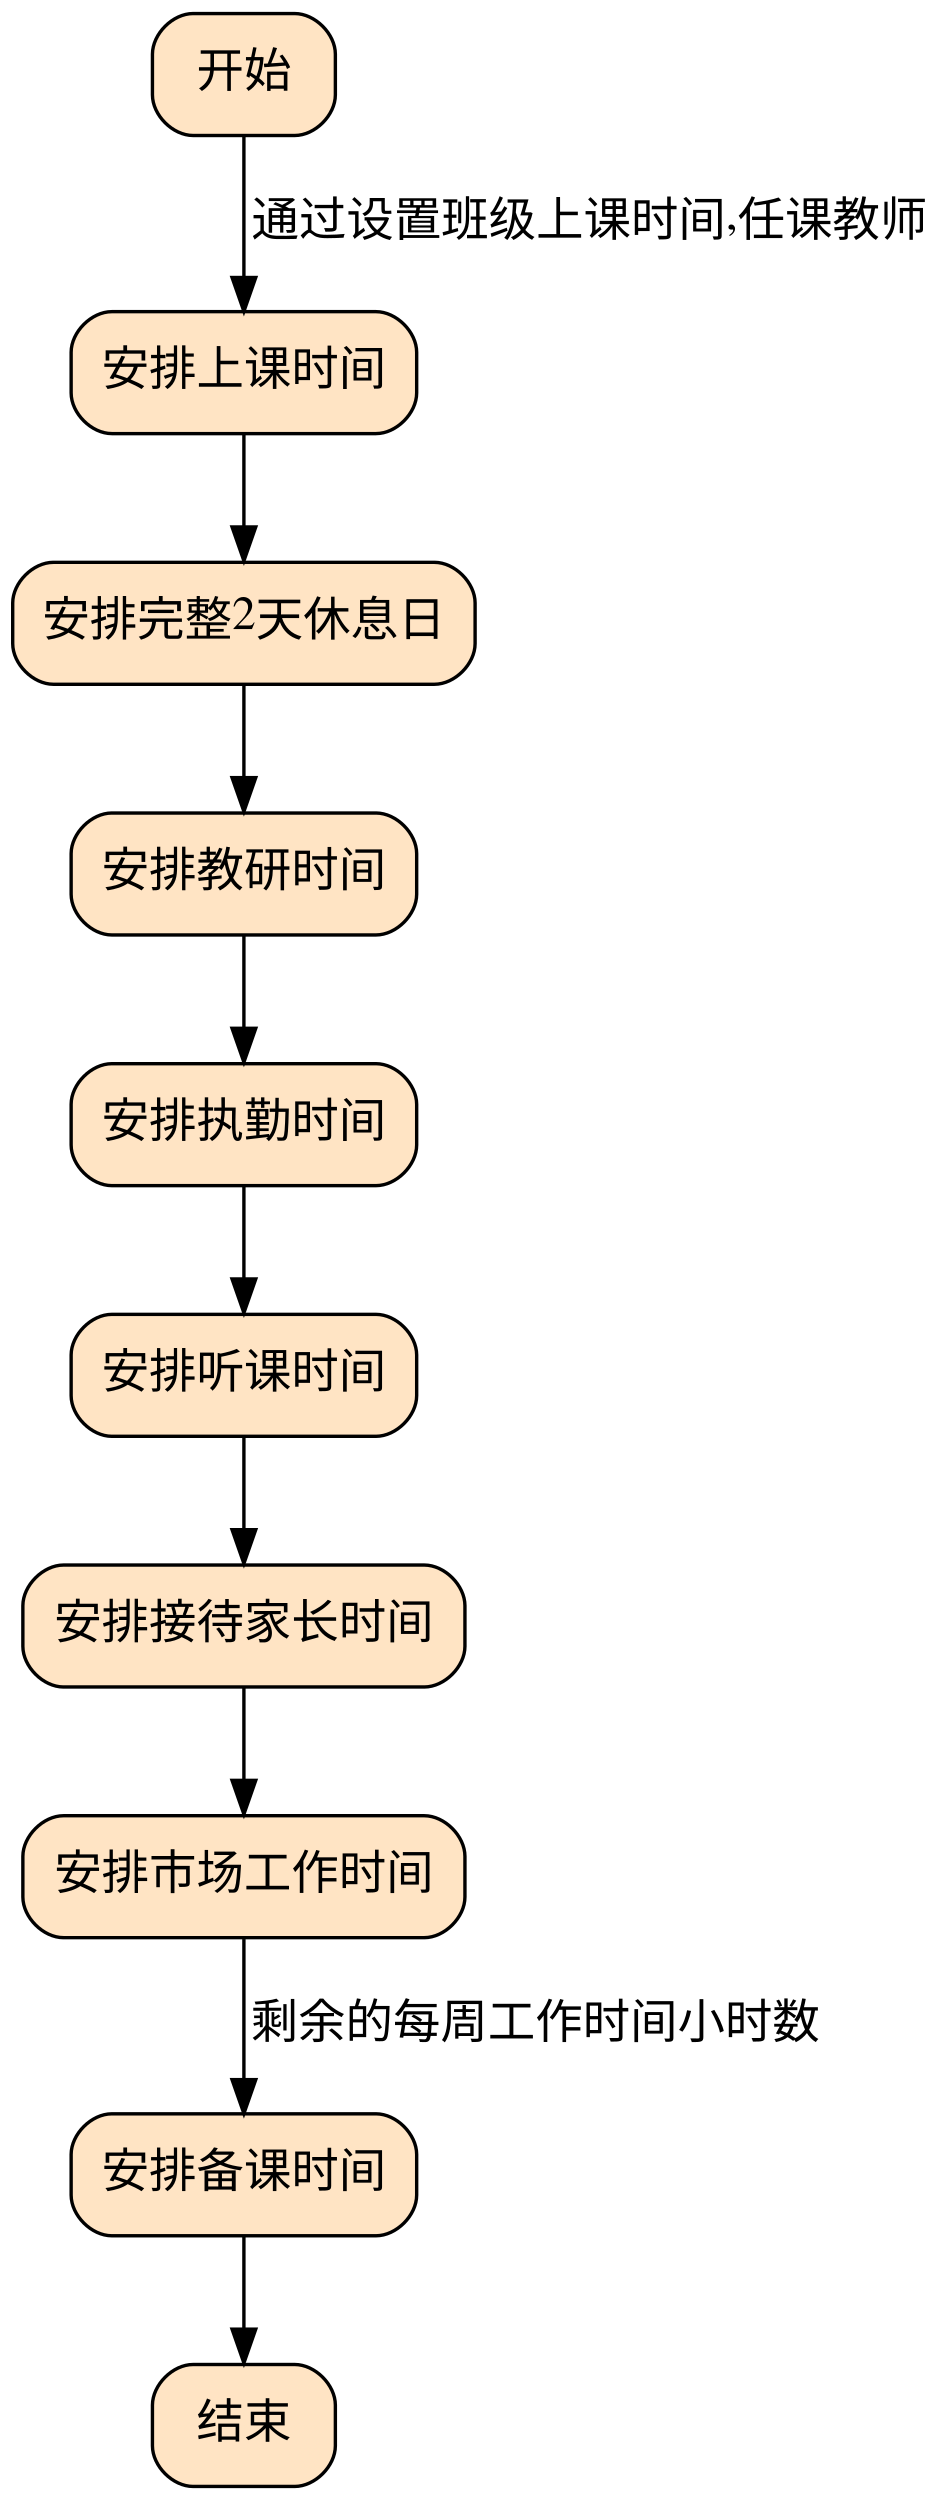
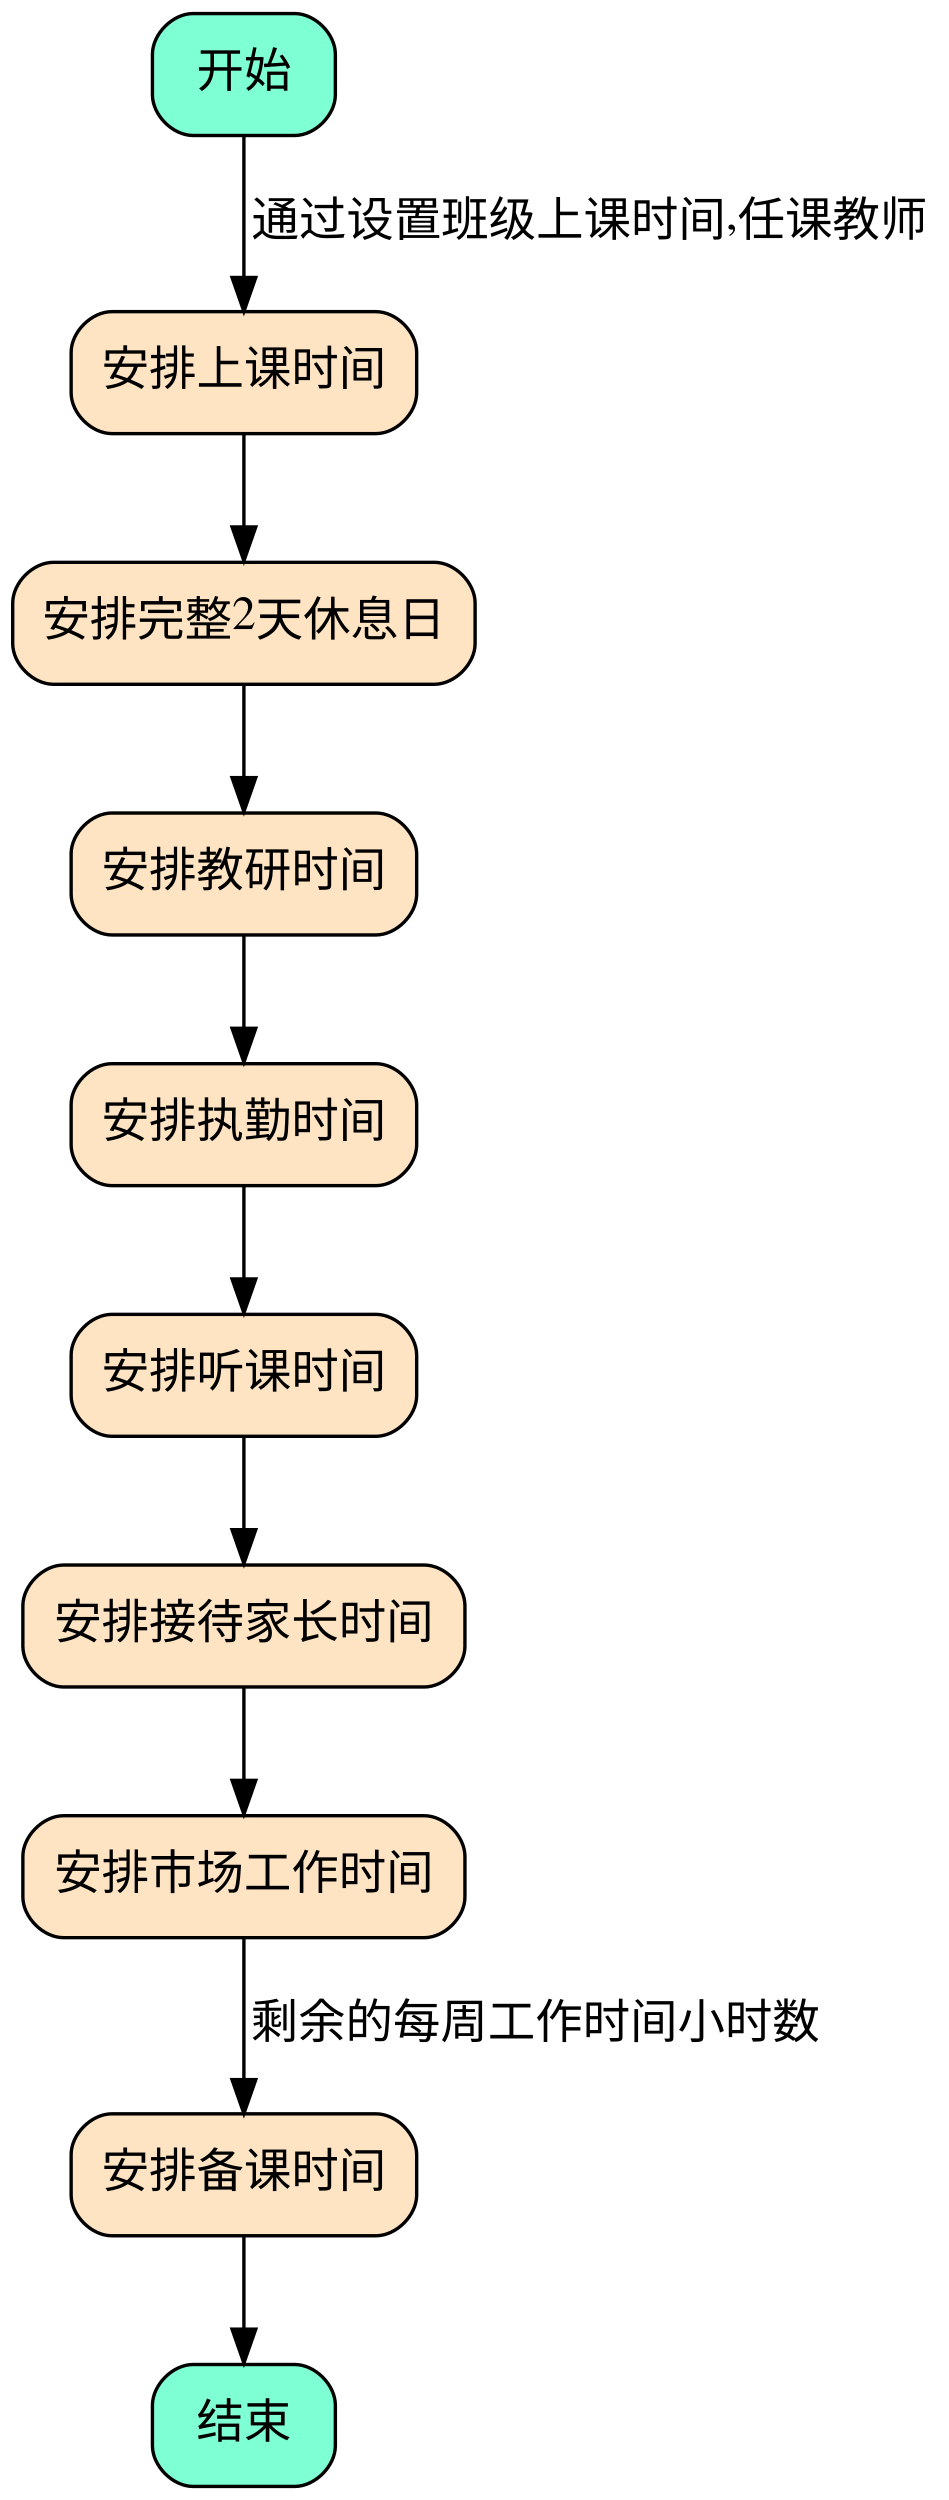
<svg xmlns="http://www.w3.org/2000/svg" width="280pt" height="738pt" viewBox="0.00 0.00 280.00 738.00">
  <g id="graph0" class="graph" transform="scale(1 1) rotate(0) translate(4 734)">
    <polygon fill="white" stroke="white" points="-4,5 -4,-734 277,-734 277,5 -4,5" />
    <g id="node1" class="node">
+       <path fill="aquamarine" stroke="black" d="M83,-730C83,-730 53,-730 53,-730 47,-730 41,-724 41,-718 41,-718 41,-706 41,-706 41,-700 47,-694 53,-694 53,-694 83,-694 83,-694 89,-694 95,-700 95,-706 95,-706 95,-718 95,-718 95,-724 89,-730 83,-730" />
+       <text text-anchor="middle" x="68" y="-708.3" font-family="Times,serif" font-size="14.00">开始</text>
+     </g>
+     <g id="node3" class="node">
      <path fill="bisque" stroke="black" d="M107,-642C107,-642 29,-642 29,-642 23,-642 17,-636 17,-630 17,-630 17,-618 17,-618 17,-612 23,-606 29,-606 29,-606 107,-606 107,-606 113,-606 119,-612 119,-618 119,-618 119,-630 119,-630 119,-636 113,-642 107,-642" />
      <text text-anchor="middle" x="68" y="-620.3" font-family="Times,serif" font-size="14.00">安排上课时间</text>
    </g>
+     <g id="edge1" class="edge">
+       <path fill="none" stroke="black" d="M68,-693.597C68,-681.746 68,-665.817 68,-652.292" />
+       <polygon fill="black" stroke="black" points="71.5,-652.084 68,-642.084 64.5,-652.084 71.5,-652.084" />
+       <text text-anchor="middle" x="170" y="-664.3" font-family="Times,serif" font-size="14.00">通过设置班级上课时间,任课教师</text>
+     </g>
    <g id="node2" class="node">
+       <path fill="aquamarine" stroke="black" d="M83,-36C83,-36 53,-36 53,-36 47,-36 41,-30 41,-24 41,-24 41,-12 41,-12 41,-6 47,-0 53,-0 53,-0 83,-0 83,-0 89,-0 95,-6 95,-12 95,-12 95,-24 95,-24 95,-30 89,-36 83,-36" />
+       <text text-anchor="middle" x="68" y="-14.3" font-family="Times,serif" font-size="14.00">结束</text>
+     </g>
+     <g id="node4" class="node">
      <path fill="bisque" stroke="black" d="M124.25,-568C124.25,-568 11.75,-568 11.75,-568 5.75,-568 -0.25,-562 -0.25,-556 -0.25,-556 -0.25,-544 -0.25,-544 -0.25,-538 5.75,-532 11.75,-532 11.75,-532 124.25,-532 124.25,-532 130.25,-532 136.25,-538 136.25,-544 136.25,-544 136.25,-556 136.25,-556 136.25,-562 130.25,-568 124.25,-568" />
      <text text-anchor="middle" x="68" y="-546.3" font-family="Times,serif" font-size="14.00">安排完整2天休息日</text>
    </g>
-     <g id="edge1" class="edge">
+     <g id="edge2" class="edge">
      <path fill="none" stroke="black" d="M68,-605.937C68,-597.807 68,-587.876 68,-578.705" />
      <polygon fill="black" stroke="black" points="71.5,-578.441 68,-568.441 64.5,-578.441 71.5,-578.441" />
    </g>
-     <g id="node3" class="node">
+     <g id="node5" class="node">
      <path fill="bisque" stroke="black" d="M107,-494C107,-494 29,-494 29,-494 23,-494 17,-488 17,-482 17,-482 17,-470 17,-470 17,-464 23,-458 29,-458 29,-458 107,-458 107,-458 113,-458 119,-464 119,-470 119,-470 119,-482 119,-482 119,-488 113,-494 107,-494" />
      <text text-anchor="middle" x="68" y="-472.3" font-family="Times,serif" font-size="14.00">安排教研时间</text>
    </g>
-     <g id="edge2" class="edge">
+     <g id="edge3" class="edge">
      <path fill="none" stroke="black" d="M68,-531.937C68,-523.807 68,-513.876 68,-504.705" />
      <polygon fill="black" stroke="black" points="71.5,-504.441 68,-494.441 64.5,-504.441 71.5,-504.441" />
    </g>
-     <g id="node4" class="node">
+     <g id="node6" class="node">
      <path fill="bisque" stroke="black" d="M107,-420C107,-420 29,-420 29,-420 23,-420 17,-414 17,-408 17,-408 17,-396 17,-396 17,-390 23,-384 29,-384 29,-384 107,-384 107,-384 113,-384 119,-390 119,-396 119,-396 119,-408 119,-408 119,-414 113,-420 107,-420" />
      <text text-anchor="middle" x="68" y="-398.3" font-family="Times,serif" font-size="14.00">安排执勤时间</text>
    </g>
-     <g id="edge3" class="edge">
+     <g id="edge4" class="edge">
      <path fill="none" stroke="black" d="M68,-457.937C68,-449.807 68,-439.876 68,-430.705" />
      <polygon fill="black" stroke="black" points="71.5,-430.441 68,-420.441 64.5,-430.441 71.5,-430.441" />
    </g>
-     <g id="node5" class="node">
+     <g id="node7" class="node">
      <path fill="bisque" stroke="black" d="M107,-346C107,-346 29,-346 29,-346 23,-346 17,-340 17,-334 17,-334 17,-322 17,-322 17,-316 23,-310 29,-310 29,-310 107,-310 107,-310 113,-310 119,-316 119,-322 119,-322 119,-334 119,-334 119,-340 113,-346 107,-346" />
      <text text-anchor="middle" x="68" y="-324.3" font-family="Times,serif" font-size="14.00">安排听课时间</text>
    </g>
-     <g id="edge4" class="edge">
+     <g id="edge5" class="edge">
      <path fill="none" stroke="black" d="M68,-383.937C68,-375.807 68,-365.876 68,-356.705" />
      <polygon fill="black" stroke="black" points="71.5,-356.441 68,-346.441 64.5,-356.441 71.5,-356.441" />
    </g>
-     <g id="node6" class="node">
+     <g id="node8" class="node">
      <path fill="bisque" stroke="black" d="M121.25,-272C121.25,-272 14.75,-272 14.75,-272 8.75,-272 2.75,-266 2.75,-260 2.75,-260 2.75,-248 2.75,-248 2.75,-242 8.75,-236 14.75,-236 14.75,-236 121.25,-236 121.25,-236 127.25,-236 133.25,-242 133.25,-248 133.25,-248 133.25,-260 133.25,-260 133.25,-266 127.25,-272 121.25,-272" />
      <text text-anchor="middle" x="68" y="-250.3" font-family="Times,serif" font-size="14.00">安排接待家长时间</text>
    </g>
-     <g id="edge5" class="edge">
+     <g id="edge6" class="edge">
      <path fill="none" stroke="black" d="M68,-309.937C68,-301.807 68,-291.876 68,-282.705" />
      <polygon fill="black" stroke="black" points="71.5,-282.441 68,-272.441 64.5,-282.441 71.5,-282.441" />
    </g>
-     <g id="node7" class="node">
+     <g id="node9" class="node">
      <path fill="bisque" stroke="black" d="M121.25,-198C121.25,-198 14.75,-198 14.75,-198 8.75,-198 2.75,-192 2.75,-186 2.75,-186 2.75,-174 2.75,-174 2.75,-168 8.75,-162 14.75,-162 14.75,-162 121.25,-162 121.25,-162 127.25,-162 133.25,-168 133.25,-174 133.25,-174 133.25,-186 133.25,-186 133.25,-192 127.25,-198 121.25,-198" />
      <text text-anchor="middle" x="68" y="-176.3" font-family="Times,serif" font-size="14.00">安排市场工作时间</text>
    </g>
-     <g id="edge6" class="edge">
+     <g id="edge7" class="edge">
      <path fill="none" stroke="black" d="M68,-235.937C68,-227.807 68,-217.876 68,-208.705" />
      <polygon fill="black" stroke="black" points="71.5,-208.441 68,-198.441 64.5,-208.441 71.5,-208.441" />
    </g>
-     <g id="node9" class="node">
+     <g id="node10" class="node">
      <path fill="bisque" stroke="black" d="M107,-110C107,-110 29,-110 29,-110 23,-110 17,-104 17,-98 17,-98 17,-86 17,-86 17,-80 23,-74 29,-74 29,-74 107,-74 107,-74 113,-74 119,-80 119,-86 119,-86 119,-98 119,-98 119,-104 113,-110 107,-110" />
      <text text-anchor="middle" x="68" y="-88.3" font-family="Times,serif" font-size="14.00">安排备课时间</text>
    </g>
    <g id="edge8" class="edge">
      <path fill="none" stroke="black" d="M68,-161.597C68,-149.746 68,-133.817 68,-120.292" />
      <polygon fill="black" stroke="black" points="71.5,-120.084 68,-110.084 64.5,-120.084 71.5,-120.084" />
      <text text-anchor="middle" x="154" y="-132.3" font-family="Times,serif" font-size="14.00">剩余的每周工作时间小时数</text>
    </g>
-     <g id="node8" class="node">
-       <path fill="bisque" stroke="black" d="M83,-730C83,-730 53,-730 53,-730 47,-730 41,-724 41,-718 41,-718 41,-706 41,-706 41,-700 47,-694 53,-694 53,-694 83,-694 83,-694 89,-694 95,-700 95,-706 95,-706 95,-718 95,-718 95,-724 89,-730 83,-730" />
-       <text text-anchor="middle" x="68" y="-708.3" font-family="Times,serif" font-size="14.00">开始</text>
-     </g>
-     <g id="edge7" class="edge">
-       <path fill="none" stroke="black" d="M68,-693.597C68,-681.746 68,-665.817 68,-652.292" />
-       <polygon fill="black" stroke="black" points="71.5,-652.084 68,-642.084 64.5,-652.084 71.5,-652.084" />
-       <text text-anchor="middle" x="170" y="-664.3" font-family="Times,serif" font-size="14.00">通过设置班级上课时间,任课教师</text>
-     </g>
-     <g id="node10" class="node">
-       <path fill="bisque" stroke="black" d="M83,-36C83,-36 53,-36 53,-36 47,-36 41,-30 41,-24 41,-24 41,-12 41,-12 41,-6 47,-0 53,-0 53,-0 83,-0 83,-0 89,-0 95,-6 95,-12 95,-12 95,-24 95,-24 95,-30 89,-36 83,-36" />
-       <text text-anchor="middle" x="68" y="-14.3" font-family="Times,serif" font-size="14.00">结束</text>
-     </g>
    <g id="edge9" class="edge">
      <path fill="none" stroke="black" d="M68,-73.937C68,-65.807 68,-55.876 68,-46.705" />
      <polygon fill="black" stroke="black" points="71.5,-46.441 68,-36.441 64.5,-46.441 71.5,-46.441" />
    </g>
  </g>
</svg>
